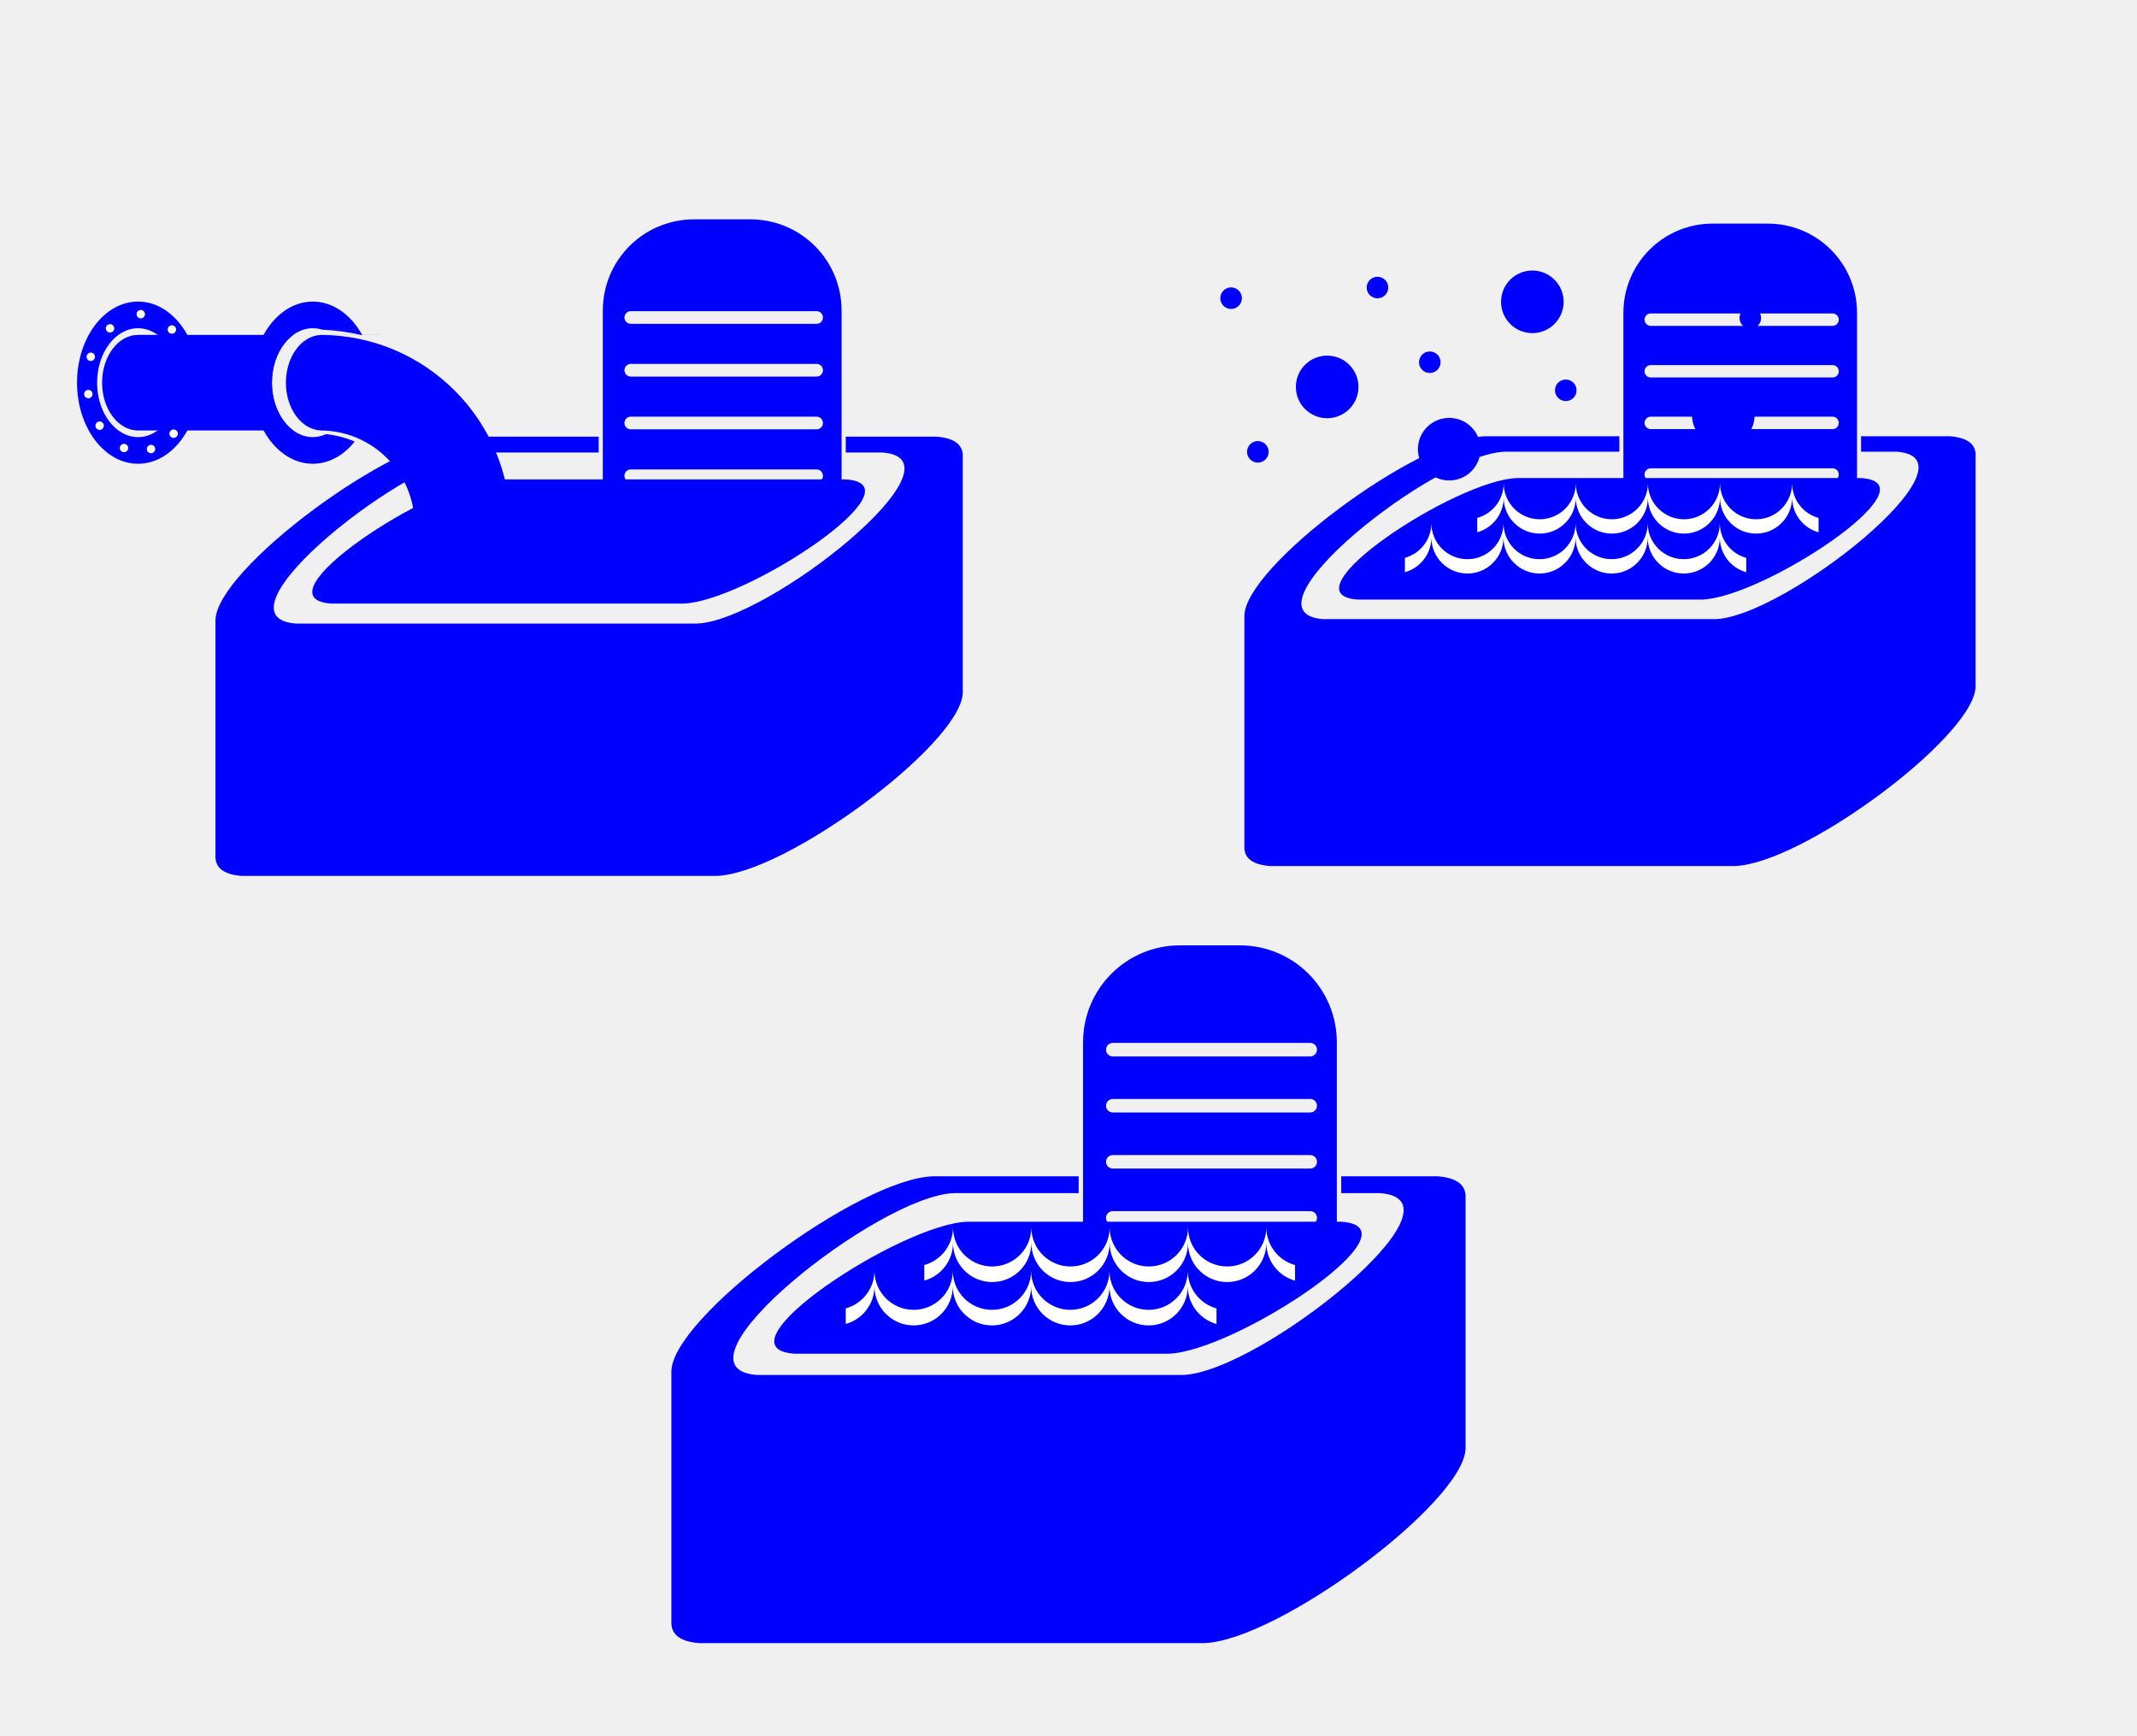
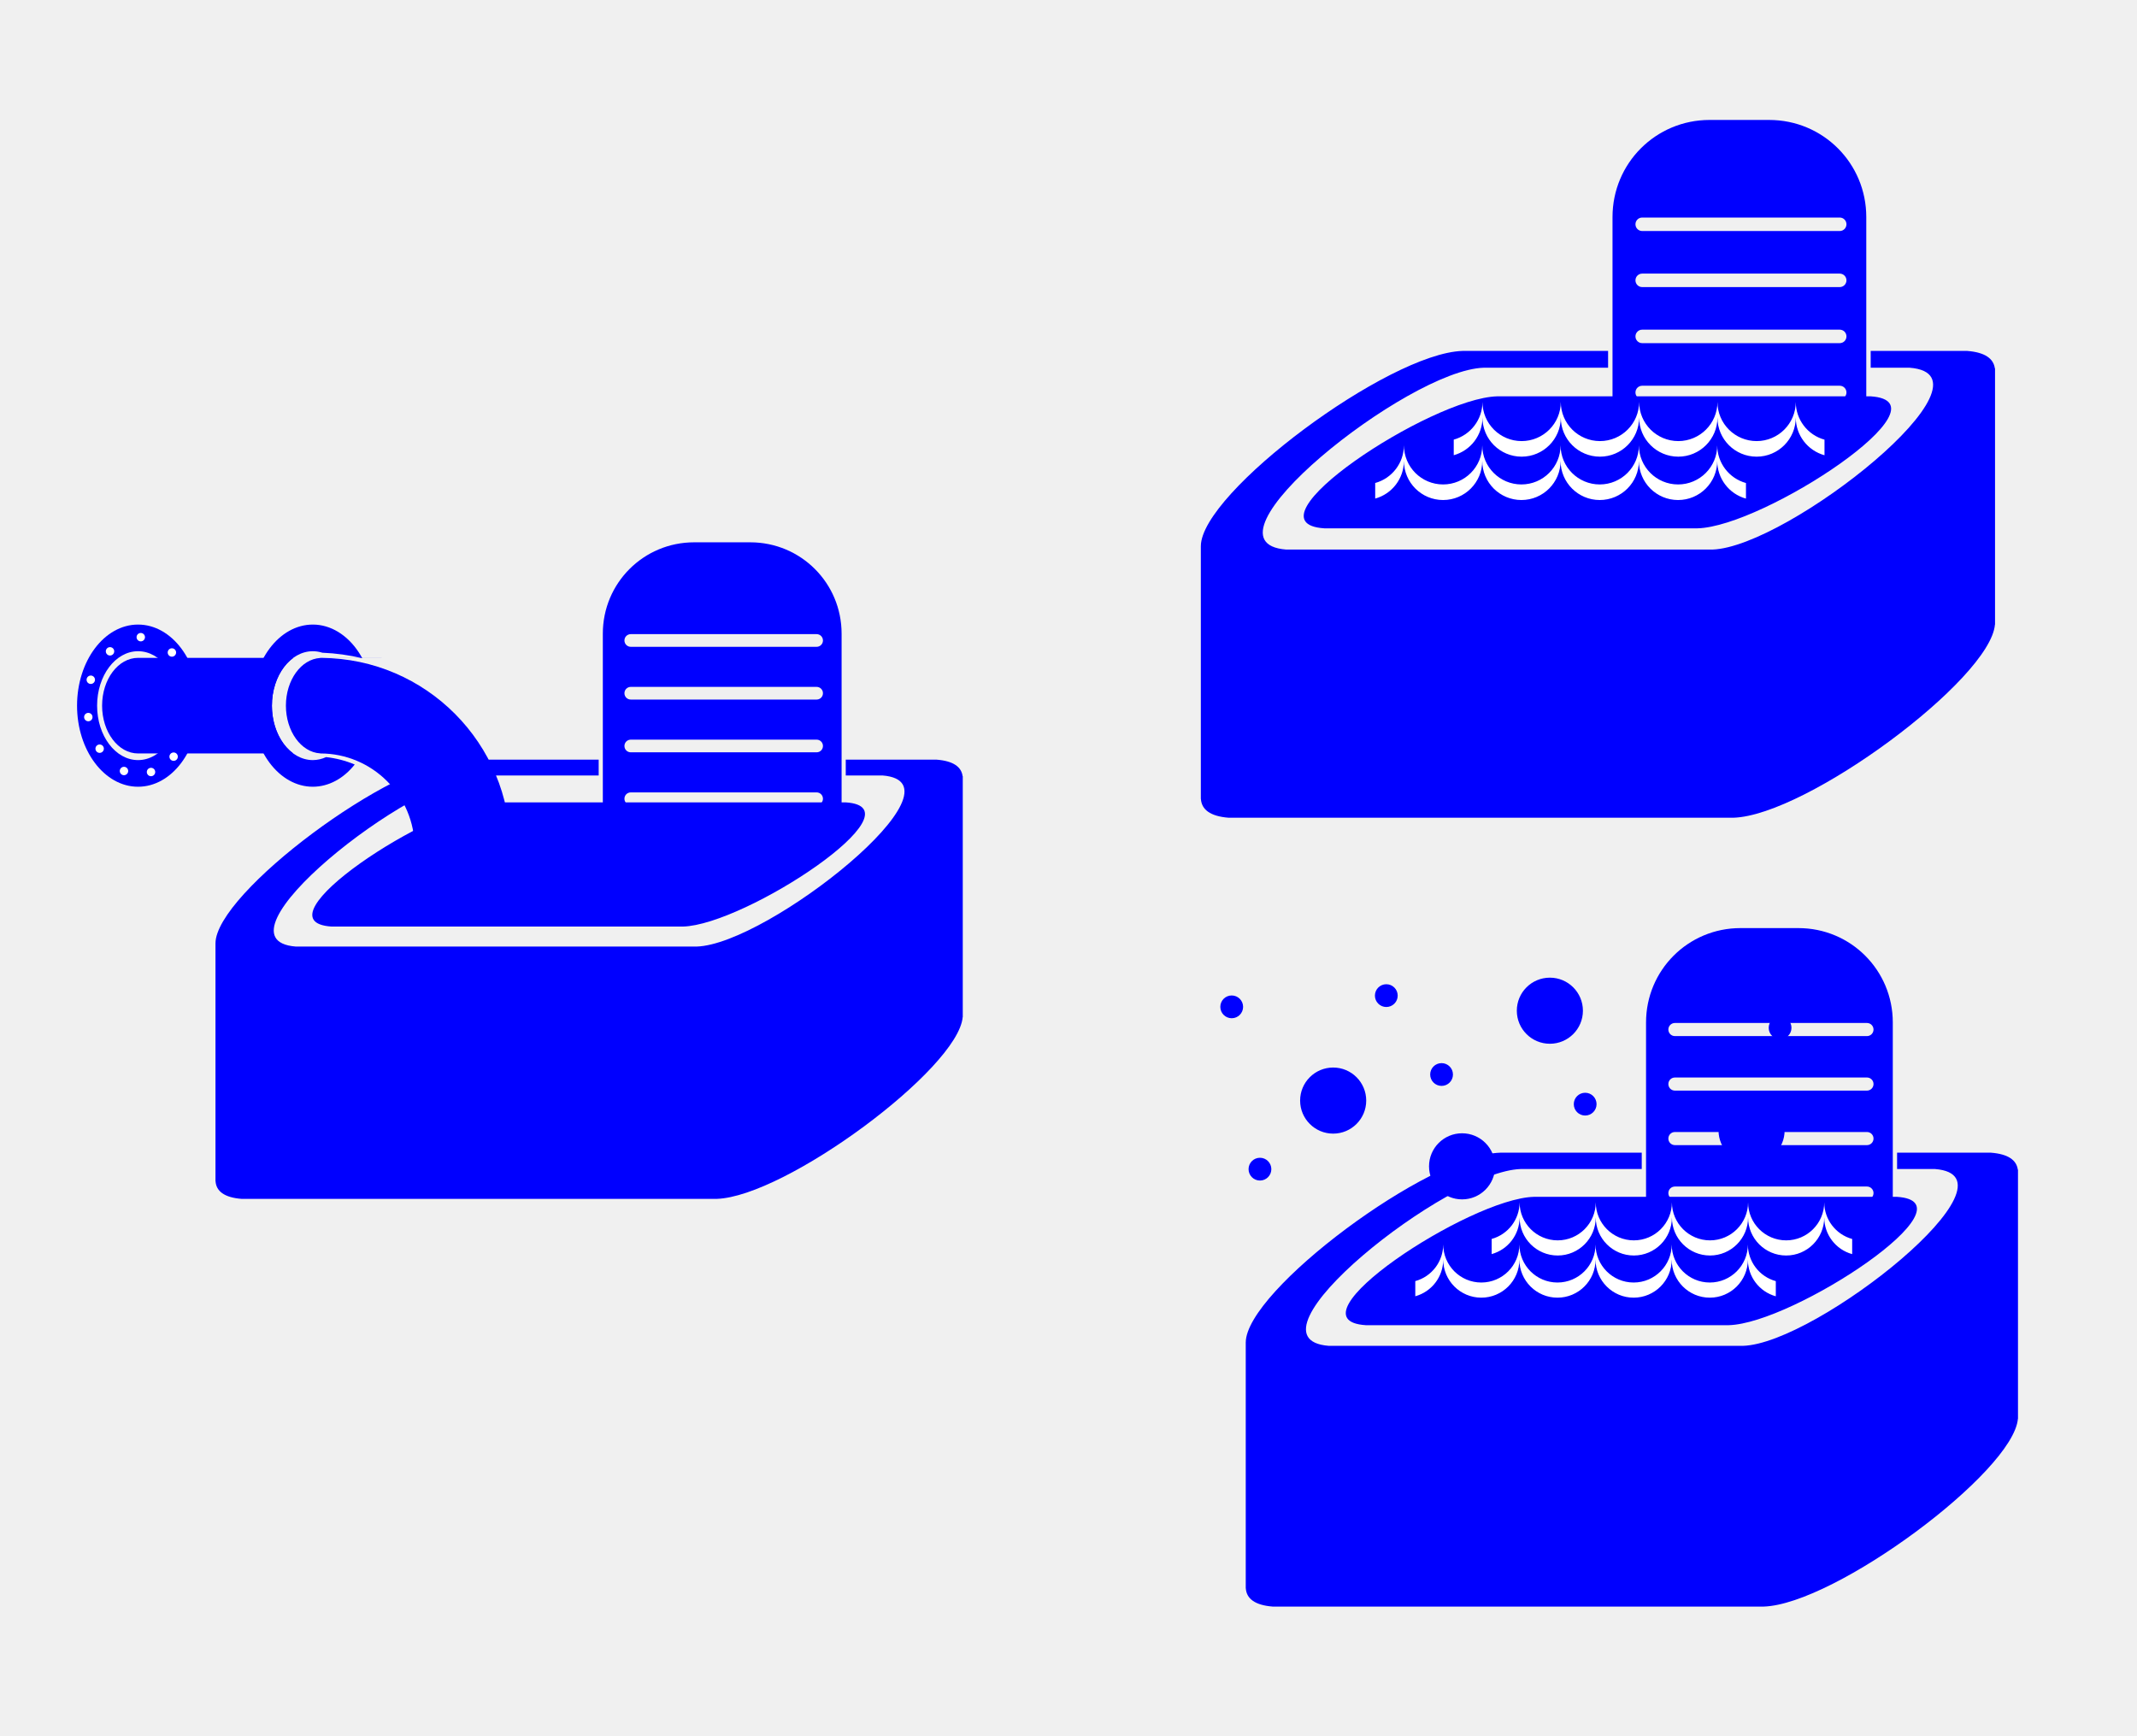
<svg xmlns="http://www.w3.org/2000/svg" width="655" height="532" viewBox="0 0 173.302 140.758" version="1.1" id="svg8" enable-background="new">
  <defs id="defs2" />
  <g id="layer1" transform="translate(0,-156.2416)">
-     <g id="g4947" transform="matrix(1.437102,0,0,1.437102,-121.8019,-261.9657)">
+     <g id="g4947" transform="matrix(1.437102,0,0,1.437102,-78.86557,-328.9053)">
      <path id="path4939" d="m 137.409,357.391 c -4.186,0.126 -14.761,7.999 -14.767,11.016 h -5.1e-4 v 14.269 h 0.004 c 0.04,0.589 0.514,0.977 1.564,1.058 h 28.483 c 4.134,-0.125 14.502,-7.807 14.761,-10.902 h 0.005 v -14.458 h -0.011 c -0.074,-0.547 -0.552,-0.905 -1.557,-0.983 h -0.996 -3.765 -0.688 v 0.948 h 0.688 1.511 c 5.326,0.415 -6.862,10.133 -11.14,10.262 h -24.041 c -5.326,-0.415 6.862,-10.133 11.14,-10.262 h 2.571 3.763 0.69 v -0.948 h -0.69 -3.763 z m 1.96,2.562 c -3.749,0.094 -14.429,7.148 -9.762,7.449 h 21.066 c 3.749,-0.094 14.429,-7.148 9.762,-7.449 h -15.5 z" style="opacity:1;fill:#0000ff;fill-opacity:1;fill-rule:nonzero;stroke:none;stroke-width:1.267;stroke-linecap:round;stroke-linejoin:round;stroke-miterlimit:4;stroke-dasharray:none;stroke-opacity:1;paint-order:markers fill stroke" />
      <path style="opacity:1;fill:#0000ff;fill-opacity:1;fill-rule:nonzero;stroke:none;stroke-width:16.918;stroke-linecap:round;stroke-linejoin:round;stroke-miterlimit:4;stroke-dasharray:none;stroke-opacity:1;paint-order:markers fill stroke" d="m 572.033,710.984 c -11.47,0 -20.703,9.234 -20.703,20.703 V 778 h 54.123 v -46.312 c 0,-11.47 -9.234,-20.703 -20.703,-20.703 z m -14.371,20.814 h 42.125 c 0.796,0 1.438,0.641 1.438,1.438 0,0.796 -0.641,1.438 -1.438,1.438 h -42.125 c -0.796,0 -1.438,-0.641 -1.438,-1.438 0,-0.796 0.641,-1.438 1.438,-1.438 z m 0,11.959 h 42.125 c 0.796,0 1.438,0.641 1.438,1.438 0,0.796 -0.641,1.438 -1.438,1.438 h -42.125 c -0.796,0 -1.438,-0.641 -1.438,-1.438 0,-0.796 0.641,-1.438 1.438,-1.438 z m 0,11.957 h 42.125 c 0.796,0 1.438,0.641 1.438,1.438 0,0.796 -0.641,1.438 -1.438,1.438 h -42.125 c -0.796,0 -1.438,-0.641 -1.438,-1.438 0,-0.796 0.641,-1.438 1.438,-1.438 z m 0,11.959 h 42.125 c 0.796,0 1.438,0.641 1.438,1.438 0,0.796 -0.641,1.438 -1.438,1.438 h -42.125 c -0.796,0 -1.438,-0.641 -1.438,-1.438 0,-0.796 0.641,-1.438 1.438,-1.438 z" transform="matrix(0.2645833,0,0,0.2645833,0,156.2416)" id="path4941" />
      <path id="path4943" d="m 134.102,362.716 a 2.21,2.21 0 0 1 -1.621,2.128 v 0.879 a 2.21,2.21 0 0 0 1.621,-2.128 2.21,2.21 0 0 0 2.21,2.21 2.21,2.21 0 0 0 2.21,-2.21 2.21,2.21 0 0 0 2.21,2.21 2.21,2.21 0 0 0 2.21,-2.21 2.21,2.21 0 0 0 2.21,2.21 2.21,2.21 0 0 0 2.21,-2.21 2.21,2.21 0 0 0 2.21,2.21 2.21,2.21 0 0 0 2.21,-2.209 2.21,2.21 0 0 0 1.621,2.129 v -0.879 a 2.21,2.21 0 0 1 -1.621,-2.129 2.21,2.21 0 0 1 -2.21,2.209 2.21,2.21 0 0 1 -2.21,-2.21 2.21,2.21 0 0 1 -2.21,2.21 2.21,2.21 0 0 1 -2.21,-2.21 2.21,2.21 0 0 1 -2.21,2.21 2.21,2.21 0 0 1 -2.21,-2.21 2.21,2.21 0 0 1 -2.21,2.21 2.21,2.21 0 0 1 -2.21,-2.21 z" style="opacity:1;fill:#ffffff;fill-opacity:1;fill-rule:nonzero;stroke:none;stroke-width:1.3;stroke-linecap:round;stroke-linejoin:round;stroke-miterlimit:4;stroke-dasharray:none;stroke-opacity:1;paint-order:markers fill stroke" />
      <path style="opacity:1;fill:#ffffff;fill-opacity:1;fill-rule:nonzero;stroke:none;stroke-width:1.3;stroke-linecap:round;stroke-linejoin:round;stroke-miterlimit:4;stroke-dasharray:none;stroke-opacity:1;paint-order:markers fill stroke" d="m 138.534,360.269 a 2.21,2.21 0 0 1 -1.621,2.128 v 0.879 a 2.21,2.21 0 0 0 1.621,-2.128 2.21,2.21 0 0 0 2.21,2.21 2.21,2.21 0 0 0 2.21,-2.21 2.21,2.21 0 0 0 2.21,2.21 2.21,2.21 0 0 0 2.21,-2.21 2.21,2.21 0 0 0 2.21,2.21 2.21,2.21 0 0 0 2.21,-2.21 2.21,2.21 0 0 0 2.21,2.21 2.21,2.21 0 0 0 2.21,-2.209 2.21,2.21 0 0 0 1.621,2.129 v -0.879 a 2.21,2.21 0 0 1 -1.621,-2.129 2.21,2.21 0 0 1 -2.21,2.209 2.21,2.21 0 0 1 -2.21,-2.21 2.21,2.21 0 0 1 -2.21,2.21 2.21,2.21 0 0 1 -2.21,-2.21 2.21,2.21 0 0 1 -2.21,2.21 2.21,2.21 0 0 1 -2.21,-2.21 2.21,2.21 0 0 1 -2.21,2.21 2.21,2.21 0 0 1 -2.21,-2.21 z" id="path4945" />
    </g>
-     <g id="g5204" transform="matrix(1.323076,0,0,1.323076,12.97236,-44.06037)">
+     <g id="g5204" transform="matrix(1.397374,0,0,1.397374,8.143529,0.8078165)">
      <g id="g4957" transform="translate(-56.17305,-179.2587)">
        <path id="path4949" d="m 137.409,357.391 c -4.186,0.126 -14.761,7.999 -14.767,11.016 h -5.1e-4 v 14.269 h 0.004 c 0.04,0.589 0.514,0.977 1.564,1.058 h 28.483 c 4.134,-0.125 14.502,-7.807 14.761,-10.902 h 0.005 v -14.458 h -0.011 c -0.074,-0.547 -0.552,-0.905 -1.557,-0.983 h -0.996 -3.765 -0.688 v 0.948 h 0.688 1.511 c 5.326,0.415 -6.862,10.133 -11.14,10.262 h -24.041 c -5.326,-0.415 6.862,-10.133 11.14,-10.262 h 2.571 3.763 0.69 v -0.948 h -0.69 -3.763 z m 1.96,2.562 c -3.749,0.094 -14.429,7.148 -9.762,7.449 h 21.066 c 3.749,-0.094 14.429,-7.148 9.762,-7.449 h -15.5 z" style="opacity:1;fill:#0000ff;fill-opacity:1;fill-rule:nonzero;stroke:none;stroke-width:1.267;stroke-linecap:round;stroke-linejoin:round;stroke-miterlimit:4;stroke-dasharray:none;stroke-opacity:1;paint-order:markers fill stroke" />
        <path style="opacity:1;fill:#0000ff;fill-opacity:1;fill-rule:nonzero;stroke:none;stroke-width:16.918;stroke-linecap:round;stroke-linejoin:round;stroke-miterlimit:4;stroke-dasharray:none;stroke-opacity:1;paint-order:markers fill stroke" d="m 572.033,710.984 c -11.47,0 -20.703,9.234 -20.703,20.703 V 778 h 54.123 v -46.312 c 0,-11.47 -9.234,-20.703 -20.703,-20.703 z m -14.371,20.814 h 42.125 c 0.796,0 1.438,0.641 1.438,1.438 0,0.796 -0.641,1.438 -1.438,1.438 h -42.125 c -0.796,0 -1.438,-0.641 -1.438,-1.438 0,-0.796 0.641,-1.438 1.438,-1.438 z m 0,11.959 h 42.125 c 0.796,0 1.438,0.641 1.438,1.438 0,0.796 -0.641,1.438 -1.438,1.438 h -42.125 c -0.796,0 -1.438,-0.641 -1.438,-1.438 0,-0.796 0.641,-1.438 1.438,-1.438 z m 0,11.957 h 42.125 c 0.796,0 1.438,0.641 1.438,1.438 0,0.796 -0.641,1.438 -1.438,1.438 h -42.125 c -0.796,0 -1.438,-0.641 -1.438,-1.438 0,-0.796 0.641,-1.438 1.438,-1.438 z m 0,11.959 h 42.125 c 0.796,0 1.438,0.641 1.438,1.438 0,0.796 -0.641,1.438 -1.438,1.438 h -42.125 c -0.796,0 -1.438,-0.641 -1.438,-1.438 0,-0.796 0.641,-1.438 1.438,-1.438 z" transform="matrix(0.2645833,0,0,0.2645833,0,156.2416)" id="path4951" />
        <path id="path4953" d="m 134.102,362.716 a 2.21,2.21 0 0 1 -1.621,2.128 v 0.879 a 2.21,2.21 0 0 0 1.621,-2.128 2.21,2.21 0 0 0 2.21,2.21 2.21,2.21 0 0 0 2.21,-2.21 2.21,2.21 0 0 0 2.21,2.21 2.21,2.21 0 0 0 2.21,-2.21 2.21,2.21 0 0 0 2.21,2.21 2.21,2.21 0 0 0 2.21,-2.21 2.21,2.21 0 0 0 2.21,2.21 2.21,2.21 0 0 0 2.21,-2.209 2.21,2.21 0 0 0 1.621,2.129 v -0.879 a 2.21,2.21 0 0 1 -1.621,-2.129 2.21,2.21 0 0 1 -2.21,2.209 2.21,2.21 0 0 1 -2.21,-2.21 2.21,2.21 0 0 1 -2.21,2.21 2.21,2.21 0 0 1 -2.21,-2.21 2.21,2.21 0 0 1 -2.21,2.21 2.21,2.21 0 0 1 -2.21,-2.21 2.21,2.21 0 0 1 -2.21,2.21 2.21,2.21 0 0 1 -2.21,-2.21 z" style="opacity:1;fill:#ffffff;fill-opacity:1;fill-rule:nonzero;stroke:none;stroke-width:1.3;stroke-linecap:round;stroke-linejoin:round;stroke-miterlimit:4;stroke-dasharray:none;stroke-opacity:1;paint-order:markers fill stroke" />
        <path style="opacity:1;fill:#ffffff;fill-opacity:1;fill-rule:nonzero;stroke:none;stroke-width:1.3;stroke-linecap:round;stroke-linejoin:round;stroke-miterlimit:4;stroke-dasharray:none;stroke-opacity:1;paint-order:markers fill stroke" d="m 138.534,360.269 a 2.21,2.21 0 0 1 -1.621,2.128 v 0.879 a 2.21,2.21 0 0 0 1.621,-2.128 2.21,2.21 0 0 0 2.21,2.21 2.21,2.21 0 0 0 2.21,-2.21 2.21,2.21 0 0 0 2.21,2.21 2.21,2.21 0 0 0 2.21,-2.21 2.21,2.21 0 0 0 2.21,2.21 2.21,2.21 0 0 0 2.21,-2.21 2.21,2.21 0 0 0 2.21,2.21 2.21,2.21 0 0 0 2.21,-2.209 2.21,2.21 0 0 0 1.621,2.129 v -0.879 a 2.21,2.21 0 0 1 -1.621,-2.129 2.21,2.21 0 0 1 -2.21,2.209 2.21,2.21 0 0 1 -2.21,-2.21 2.21,2.21 0 0 1 -2.21,2.21 2.21,2.21 0 0 1 -2.21,-2.21 2.21,2.21 0 0 1 -2.21,2.21 2.21,2.21 0 0 1 -2.21,-2.21 2.21,2.21 0 0 1 -2.21,2.21 2.21,2.21 0 0 1 -2.21,-2.21 z" id="path4955" />
      </g>
      <path style="opacity:1;fill:#0000ff;fill-opacity:1;fill-rule:nonzero;stroke:none;stroke-width:4;stroke-linecap:round;stroke-linejoin:round;stroke-miterlimit:4;stroke-dasharray:none;stroke-opacity:1;paint-order:markers fill stroke" d="m 94.238,167.577 a 0.661,0.661 0 0 0 -0.661,0.661 0.661,0.661 0 0 0 0.661,0.661 0.661,0.661 0 0 0 0.661,-0.661 0.661,0.661 0 0 0 -0.661,-0.661 z m -10.12,0.397 a 1.918,1.918 0 0 0 -1.918,1.918 1.918,1.918 0 0 0 1.918,1.918 1.918,1.918 0 0 0 1.918,-1.918 1.918,1.918 0 0 0 -1.918,-1.918 z m -9.492,0.381 a 0.661,0.661 0 0 0 -0.661,0.661 0.661,0.661 0 0 0 0.661,0.661 0.661,0.661 0 0 0 0.661,-0.661 0.661,0.661 0 0 0 -0.661,-0.661 z m -8.972,0.652 a 0.661,0.661 0 0 0 -0.661,0.661 0.661,0.661 0 0 0 0.661,0.661 0.661,0.661 0 0 0 0.661,-0.661 0.661,0.661 0 0 0 -0.661,-0.661 z m 31.825,1.216 a 0.661,0.661 0 0 0 -0.661,0.661 0.661,0.661 0 0 0 0.661,0.661 0.661,0.661 0 0 0 0.661,-0.661 0.661,0.661 0 0 0 -0.661,-0.661 z m -6.681,1.587 a 0.661,0.661 0 0 0 -0.661,0.661 0.661,0.661 0 0 0 0.661,0.661 0.661,0.661 0 0 0 0.661,-0.661 0.661,0.661 0 0 0 -0.661,-0.661 z m -12.965,1.124 a 0.661,0.661 0 0 0 -0.661,0.661 0.661,0.661 0 0 0 0.661,0.661 0.661,0.661 0 0 0 0.661,-0.661 0.661,0.661 0 0 0 -0.661,-0.661 z m -6.291,0.256 a 1.918,1.918 0 0 0 -1.918,1.918 1.918,1.918 0 0 0 1.918,1.918 1.918,1.918 0 0 0 1.918,-1.918 1.918,1.918 0 0 0 -1.918,-1.918 z m 14.625,1.464 a 0.661,0.661 0 0 0 -0.661,0.661 0.661,0.661 0 0 0 0.661,0.661 0.661,0.661 0 0 0 0.661,-0.661 0.661,0.661 0 0 0 -0.661,-0.661 z m 9.657,0.267 a 1.918,1.918 0 0 0 -1.918,1.918 1.918,1.918 0 0 0 1.918,1.918 1.918,1.918 0 0 0 1.918,-1.918 1.918,1.918 0 0 0 -1.918,-1.918 z m -16.801,2.085 a 1.918,1.918 0 0 0 -1.918,1.918 1.918,1.918 0 0 0 1.918,1.918 1.918,1.918 0 0 0 1.918,-1.918 1.918,1.918 0 0 0 -1.918,-1.918 z M 67.293,178.427 a 0.661,0.661 0 0 0 -0.661,0.661 0.661,0.661 0 0 0 0.661,0.661 0.661,0.661 0 0 0 0.661,-0.661 0.661,0.661 0 0 0 -0.661,-0.661 z" id="path5001" />
    </g>
-     <g id="g7075" transform="matrix(1.352205,0,0,1.352205,-75.94463,-163.5615)">
+     <g id="g7075" transform="matrix(1.352205,0,0,1.352205,-75.94463,-137.3678)">
      <path style="opacity:1;fill:#0000ff;fill-opacity:1;fill-rule:nonzero;stroke:none;stroke-width:1.267;stroke-linecap:round;stroke-linejoin:round;stroke-miterlimit:4;stroke-dasharray:none;stroke-opacity:1;paint-order:markers fill stroke" d="m 83.854,262.695 c -4.186,0.126 -14.761,7.999 -14.767,11.016 h -5.1e-4 v 14.269 h 0.004 c 0.04,0.589 0.514,0.977 1.564,1.058 h 28.483 c 4.134,-0.125 14.502,-7.807 14.761,-10.902 h 0.005 v -14.458 h -0.011 c -0.074,-0.547 -0.552,-0.905 -1.557,-0.983 h -0.996 -3.765 -0.688 v 0.948 h 0.688 1.511 c 5.326,0.415 -6.862,10.133 -11.14,10.262 h -24.041 c -5.326,-0.415 6.862,-10.133 11.14,-10.262 h 2.571 3.763 0.69 v -0.948 h -0.69 -3.763 z m 1.96,2.562 c -3.749,0.094 -14.429,7.148 -9.762,7.449 h 21.066 c 3.749,-0.094 14.429,-7.148 9.762,-7.449 H 91.38 Z" id="path7019" />
      <g id="g7071" transform="matrix(0.2240012,0,0,0.2240319,104.7275,223.1087)">
        <path id="path7021" d="m -131.057,149.447 v 0.028 a 9.628,12.796 0 0 0 -9.198,12.768 9.628,12.796 0 0 0 9.198,12.776 v 0.02 a 25.268,25.268 0 0 1 25.268,25.268 h 0.058 a 4.271,4.271 0 0 0 -0.058,0.671 4.271,4.271 0 0 0 4.272,4.272 4.271,4.271 0 0 0 4.272,-4.272 4.271,4.271 0 0 0 -0.056,-0.671 h 0.114 a 4.271,4.271 0 0 0 -0.058,0.671 4.271,4.271 0 0 0 4.272,4.272 4.271,4.271 0 0 0 4.271,-4.272 4.271,4.271 0 0 0 -0.055,-0.671 h 0.114 a 4.271,4.271 0 0 0 -0.058,0.671 4.271,4.271 0 0 0 4.272,4.272 4.271,4.271 0 0 0 4.272,-4.272 4.271,4.271 0 0 0 -0.055,-0.671 h 0.055 a 50.897,50.879 0 0 0 -50.53,-50.847 h 16.037 v -0.013 h -15.974 a 9.628,12.796 0 0 0 -0.149,0.01 50.897,50.879 0 0 0 -0.281,-0.01 z" style="opacity:1;fill:#0000ff;fill-opacity:1;fill-rule:nonzero;stroke:none;stroke-width:2.667;stroke-linecap:round;stroke-linejoin:round;stroke-miterlimit:4;stroke-dasharray:none;stroke-opacity:1;paint-order:markers fill stroke" />
        <path id="path7023" d="m -179.84,140.535 a 16.333,21.708 0 0 0 -16.333,21.708 16.333,21.708 0 0 0 16.333,21.708 16.333,21.708 0 0 0 16.333,-21.708 16.333,21.708 0 0 0 -16.333,-21.708 z m 0,7.134 a 10.965,14.574 0 0 1 10.965,14.574 10.965,14.574 0 0 1 -10.965,14.574 10.965,14.574 0 0 1 -10.965,-14.574 10.965,14.574 0 0 1 10.965,-14.574 z" style="opacity:1;fill:#0000ff;fill-opacity:1;fill-rule:nonzero;stroke:none;stroke-width:4.524;stroke-linecap:round;stroke-linejoin:round;stroke-miterlimit:4;stroke-dasharray:none;stroke-opacity:1;paint-order:markers fill stroke" />
        <path id="path7025" d="m -139.219,174.279 a 10.965,14.574 0 0 0 0.924,0.753 10.965,14.574 0 0 0 0.01,0.006 10.965,14.574 0 0 1 -0.934,-0.76 z" style="opacity:1;fill:#0000ff;fill-opacity:1;fill-rule:nonzero;stroke:none;stroke-width:2.667;stroke-linecap:round;stroke-linejoin:round;stroke-miterlimit:4;stroke-dasharray:none;stroke-opacity:1;paint-order:markers fill stroke" />
        <path id="path7027" d="m -140.092,173.399 a 10.965,14.574 0 0 0 0.864,0.872 10.965,14.574 0 0 0 0.01,0.008 10.965,14.574 0 0 1 -0.873,-0.88 z" style="opacity:1;fill:#0000ff;fill-opacity:1;fill-rule:nonzero;stroke:none;stroke-width:2.667;stroke-linecap:round;stroke-linejoin:round;stroke-miterlimit:4;stroke-dasharray:none;stroke-opacity:1;paint-order:markers fill stroke" />
        <path id="path7029" d="m -140.862,172.448 a 10.965,14.574 0 0 0 0.761,0.942 10.965,14.574 0 0 0 0.009,0.009 10.965,14.574 0 0 1 -0.77,-0.951 z" style="opacity:1;fill:#0000ff;fill-opacity:1;fill-rule:nonzero;stroke:none;stroke-width:2.667;stroke-linecap:round;stroke-linejoin:round;stroke-miterlimit:4;stroke-dasharray:none;stroke-opacity:1;paint-order:markers fill stroke" />
        <path id="path7031" d="m -141.503,171.488 a 10.965,14.574 0 0 0 0.6,0.908 10.965,14.574 0 0 0 0.008,0.01 10.965,14.574 0 0 1 -0.608,-0.918 z" style="opacity:1;fill:#0000ff;fill-opacity:1;fill-rule:nonzero;stroke:none;stroke-width:2.667;stroke-linecap:round;stroke-linejoin:round;stroke-miterlimit:4;stroke-dasharray:none;stroke-opacity:1;paint-order:markers fill stroke" />
        <path id="path7033" d="m -142.068,170.482 a 10.965,14.574 0 0 0 0.441,0.82 10.965,14.574 0 0 0 0.006,0.009 10.965,14.574 0 0 1 -0.448,-0.829 z" style="opacity:1;fill:#0000ff;fill-opacity:1;fill-rule:nonzero;stroke:none;stroke-width:2.667;stroke-linecap:round;stroke-linejoin:round;stroke-miterlimit:4;stroke-dasharray:none;stroke-opacity:1;paint-order:markers fill stroke" />
        <path id="path7035" d="m -142.804,168.866 a 10.965,14.574 0 0 0 0.54,1.251 10.965,14.574 0 0 0 0.004,0.008 10.965,14.574 0 0 1 -0.544,-1.258 z" style="opacity:1;fill:#0000ff;fill-opacity:1;fill-rule:nonzero;stroke:none;stroke-width:2.667;stroke-linecap:round;stroke-linejoin:round;stroke-miterlimit:4;stroke-dasharray:none;stroke-opacity:1;paint-order:markers fill stroke" />
        <path id="path7037" d="m -143.12,167.931 a 10.965,14.574 0 0 0 0.311,0.922 10.965,14.574 0 0 0 0.006,0.013 10.965,14.574 0 0 1 -0.316,-0.935 z" style="opacity:1;fill:#0000ff;fill-opacity:1;fill-rule:nonzero;stroke:none;stroke-width:2.667;stroke-linecap:round;stroke-linejoin:round;stroke-miterlimit:4;stroke-dasharray:none;stroke-opacity:1;paint-order:markers fill stroke" />
        <path id="path7039" d="m -143.47,166.676 a 10.965,14.574 0 0 0 0.212,0.848 10.965,14.574 0 0 0 0.003,0.007 10.965,14.574 0 0 1 -0.215,-0.855 z" style="opacity:1;fill:#0000ff;fill-opacity:1;fill-rule:nonzero;stroke:none;stroke-width:2.667;stroke-linecap:round;stroke-linejoin:round;stroke-miterlimit:4;stroke-dasharray:none;stroke-opacity:1;paint-order:markers fill stroke" />
        <path id="path7041" d="m -143.761,165.208 a 10.965,14.574 0 0 0 0.158,0.934 10.965,14.574 0 0 0 0.002,0.009 10.965,14.574 0 0 1 -0.16,-0.943 z" style="opacity:1;fill:#0000ff;fill-opacity:1;fill-rule:nonzero;stroke:none;stroke-width:2.667;stroke-linecap:round;stroke-linejoin:round;stroke-miterlimit:4;stroke-dasharray:none;stroke-opacity:1;paint-order:markers fill stroke" />
        <path id="path7043" d="m -143.937,163.695 a 10.965,14.574 0 0 0 0.094,1.025 10.965,14.574 0 0 0 0.002,0.01 10.965,14.574 0 0 1 -0.096,-1.035 z" style="opacity:1;fill:#0000ff;fill-opacity:1;fill-rule:nonzero;stroke:none;stroke-width:2.667;stroke-linecap:round;stroke-linejoin:round;stroke-miterlimit:4;stroke-dasharray:none;stroke-opacity:1;paint-order:markers fill stroke" />
        <path id="path7045" d="m -144.002,162.243 a 10.965,14.574 0 0 0 0.027,1.031 10.965,14.574 0 0 0 0.001,0.01 10.965,14.574 0 0 1 -0.028,-1.041 z" style="opacity:1;fill:#0000ff;fill-opacity:1;fill-rule:nonzero;stroke:none;stroke-width:2.667;stroke-linecap:round;stroke-linejoin:round;stroke-miterlimit:4;stroke-dasharray:none;stroke-opacity:1;paint-order:markers fill stroke" />
        <path id="path7047" d="m -138.282,149.462 a 10.965,14.574 0 0 0 -0.68,0.518 10.965,14.574 0 0 0 -0.891,0.847 10.965,14.574 0 0 0 -0.823,0.961 10.965,14.574 0 0 0 -0.747,1.066 10.965,14.574 0 0 0 -0.664,1.16 10.965,14.574 0 0 0 -0.573,1.242 10.965,14.574 0 0 0 -0.477,1.312 10.965,14.574 0 0 0 -0.376,1.368 10.965,14.574 0 0 0 -0.271,1.411 10.965,14.574 0 0 0 -0.164,1.441 10.965,14.574 0 0 0 -0.055,1.455 10.965,14.574 0 0 1 5.72,-12.781 z" style="opacity:1;fill:#0000ff;fill-opacity:1;fill-rule:nonzero;stroke:none;stroke-width:2.667;stroke-linecap:round;stroke-linejoin:round;stroke-miterlimit:4;stroke-dasharray:none;stroke-opacity:1;paint-order:markers fill stroke" />
        <path id="path7049" d="m -138.263,149.447 h -41.576 a 9.628,12.796 0 0 0 -9.628,12.796 9.628,12.796 0 0 0 9.628,12.796 h 41.556 a 10.965,14.574 0 0 1 -5.2e-4,-5.3e-4 10.965,14.574 0 0 1 -0.01,-0.006 10.965,14.574 0 0 1 -0.924,-0.753 10.965,14.574 0 0 1 -0.01,-0.008 10.965,14.574 0 0 1 -0.864,-0.872 10.965,14.574 0 0 1 -0.009,-0.009 10.965,14.574 0 0 1 -0.761,-0.942 10.965,14.574 0 0 1 -0.034,-0.042 10.965,14.574 0 0 1 -0.008,-0.01 10.965,14.574 0 0 1 -0.6,-0.908 10.965,14.574 0 0 1 -0.117,-0.177 10.965,14.574 0 0 1 -0.006,-0.009 10.965,14.574 0 0 1 -0.441,-0.82 10.965,14.574 0 0 1 -0.192,-0.357 10.965,14.574 0 0 1 -0.004,-0.008 10.965,14.574 0 0 1 -0.54,-1.251 10.965,14.574 0 0 1 -0.006,-0.013 10.965,14.574 0 0 1 -0.311,-0.922 10.965,14.574 0 0 1 -0.134,-0.4 10.965,14.574 0 0 1 -0.003,-0.007 10.965,14.574 0 0 1 -0.212,-0.848 10.965,14.574 0 0 1 -0.131,-0.525 10.965,14.574 0 0 1 -0.002,-0.009 10.965,14.574 0 0 1 -0.158,-0.934 10.965,14.574 0 0 1 -0.081,-0.478 10.965,14.574 0 0 1 -0.002,-0.01 10.965,14.574 0 0 1 -0.094,-1.025 10.965,14.574 0 0 1 -0.037,-0.411 10.965,14.574 0 0 1 -0.001,-0.01 10.965,14.574 0 0 1 -0.027,-1.031 10.965,14.574 0 0 1 0.055,-1.455 10.965,14.574 0 0 1 0.164,-1.441 10.965,14.574 0 0 1 0.271,-1.411 10.965,14.574 0 0 1 0.376,-1.368 10.965,14.574 0 0 1 0.477,-1.312 10.965,14.574 0 0 1 0.573,-1.242 10.965,14.574 0 0 1 0.664,-1.16 10.965,14.574 0 0 1 0.747,-1.066 10.965,14.574 0 0 1 0.823,-0.961 10.965,14.574 0 0 1 0.891,-0.847 10.965,14.574 0 0 1 0.68,-0.518 10.965,14.574 0 0 1 0.019,-0.015 z" style="opacity:1;fill:#0000ff;fill-opacity:1;fill-rule:nonzero;stroke:none;stroke-width:2.667;stroke-linecap:round;stroke-linejoin:round;stroke-miterlimit:4;stroke-dasharray:none;stroke-opacity:1;paint-order:markers fill stroke" />
        <path id="path7051" d="m -133.037,140.535 a 16.333,21.708 0 0 0 -16.333,21.708 16.333,21.708 0 0 0 16.333,21.708 16.333,21.708 0 0 0 11.207,-5.952 27.493,27.493 0 0 0 -7.667,-1.981 10.965,14.574 0 0 1 -3.539,0.799 10.965,14.574 0 0 1 -10.965,-14.574 10.965,14.574 0 0 1 10.965,-14.574 10.965,14.574 0 0 1 2.284,0.326 h 10.024 a 16.333,21.708 0 0 0 -12.308,-7.46 z m 2.325,7.474 a 10.965,14.574 0 0 1 0.178,0.06 55.379,55.359 0 0 1 10.728,1.48 16.333,21.708 0 0 0 -0.913,-1.54 z" style="opacity:1;fill:#0000ff;fill-opacity:1;fill-rule:nonzero;stroke:none;stroke-width:4.524;stroke-linecap:round;stroke-linejoin:round;stroke-miterlimit:4;stroke-dasharray:none;stroke-opacity:1;paint-order:markers fill stroke" />
        <circle r="1.124" cy="143.909" cx="-179.112" id="circle7053" style="opacity:1;fill:#ffffff;fill-opacity:1;fill-rule:nonzero;stroke:none;stroke-width:4;stroke-linecap:round;stroke-linejoin:round;stroke-miterlimit:4;stroke-dasharray:none;stroke-opacity:1;paint-order:markers fill stroke" />
        <circle style="opacity:1;fill:#ffffff;fill-opacity:1;fill-rule:nonzero;stroke:none;stroke-width:4;stroke-linecap:round;stroke-linejoin:round;stroke-miterlimit:4;stroke-dasharray:none;stroke-opacity:1;paint-order:markers fill stroke" id="circle7055" cx="-187.346" cy="147.7" r="1.124" />
        <circle r="1.124" cy="155.308" cx="-192.496" id="circle7057" style="opacity:1;fill:#ffffff;fill-opacity:1;fill-rule:nonzero;stroke:none;stroke-width:4;stroke-linecap:round;stroke-linejoin:round;stroke-miterlimit:4;stroke-dasharray:none;stroke-opacity:1;paint-order:markers fill stroke" />
        <circle style="opacity:1;fill:#ffffff;fill-opacity:1;fill-rule:nonzero;stroke:none;stroke-width:4;stroke-linecap:round;stroke-linejoin:round;stroke-miterlimit:4;stroke-dasharray:none;stroke-opacity:1;paint-order:markers fill stroke" id="circle7059" cx="-193.157" cy="165.301" r="1.124" />
        <circle r="1.124" cy="173.761" cx="-190.121" id="circle7061" style="opacity:1;fill:#ffffff;fill-opacity:1;fill-rule:nonzero;stroke:none;stroke-width:4;stroke-linecap:round;stroke-linejoin:round;stroke-miterlimit:4;stroke-dasharray:none;stroke-opacity:1;paint-order:markers fill stroke" />
        <circle style="opacity:1;fill:#ffffff;fill-opacity:1;fill-rule:nonzero;stroke:none;stroke-width:4;stroke-linecap:round;stroke-linejoin:round;stroke-miterlimit:4;stroke-dasharray:none;stroke-opacity:1;paint-order:markers fill stroke" id="circle7063" cx="-183.607" cy="179.737" r="1.124" />
        <circle r="1.124" cy="180.008" cx="-176.37" id="circle7065" style="opacity:1;fill:#ffffff;fill-opacity:1;fill-rule:nonzero;stroke:none;stroke-width:4;stroke-linecap:round;stroke-linejoin:round;stroke-miterlimit:4;stroke-dasharray:none;stroke-opacity:1;paint-order:markers fill stroke" />
        <circle style="opacity:1;fill:#ffffff;fill-opacity:1;fill-rule:nonzero;stroke:none;stroke-width:4;stroke-linecap:round;stroke-linejoin:round;stroke-miterlimit:4;stroke-dasharray:none;stroke-opacity:1;paint-order:markers fill stroke" id="circle7067" cx="-170.777" cy="148.01" r="1.124" />
        <circle r="1.124" cy="175.898" cx="-170.316" id="circle7069" style="opacity:1;fill:#ffffff;fill-opacity:1;fill-rule:nonzero;stroke:none;stroke-width:4;stroke-linecap:round;stroke-linejoin:round;stroke-miterlimit:4;stroke-dasharray:none;stroke-opacity:1;paint-order:markers fill stroke" />
      </g>
      <path id="path7073" d="m 97.795,249.66 c -3.035,0 -5.478,2.443 -5.478,5.478 v 12.254 h 14.32 v -12.254 c 0,-3.035 -2.443,-5.478 -5.478,-5.478 z m -3.802,5.507 h 11.146 c 0.211,0 0.38,0.17 0.38,0.38 0,0.211 -0.17,0.38 -0.38,0.38 H 93.993 c -0.211,0 -0.38,-0.17 -0.38,-0.38 0,-0.211 0.17,-0.38 0.38,-0.38 z m 0,3.164 h 11.146 c 0.211,0 0.38,0.17 0.38,0.38 0,0.211 -0.17,0.38 -0.38,0.38 H 93.993 c -0.211,0 -0.38,-0.17 -0.38,-0.38 0,-0.211 0.17,-0.38 0.38,-0.38 z m 0,3.164 h 11.146 c 0.211,0 0.38,0.17 0.38,0.38 0,0.211 -0.17,0.38 -0.38,0.38 H 93.993 c -0.211,0 -0.38,-0.17 -0.38,-0.38 0,-0.211 0.17,-0.38 0.38,-0.38 z m 0,3.164 h 11.146 c 0.211,0 0.38,0.17 0.38,0.38 0,0.211 -0.17,0.38 -0.38,0.38 H 93.993 c -0.211,0 -0.38,-0.17 -0.38,-0.38 0,-0.211 0.17,-0.38 0.38,-0.38 z" style="opacity:1;fill:#0000ff;fill-opacity:1;fill-rule:nonzero;stroke:none;stroke-width:4.476;stroke-linecap:round;stroke-linejoin:round;stroke-miterlimit:4;stroke-dasharray:none;stroke-opacity:1;paint-order:markers fill stroke" />
    </g>
  </g>
</svg>
